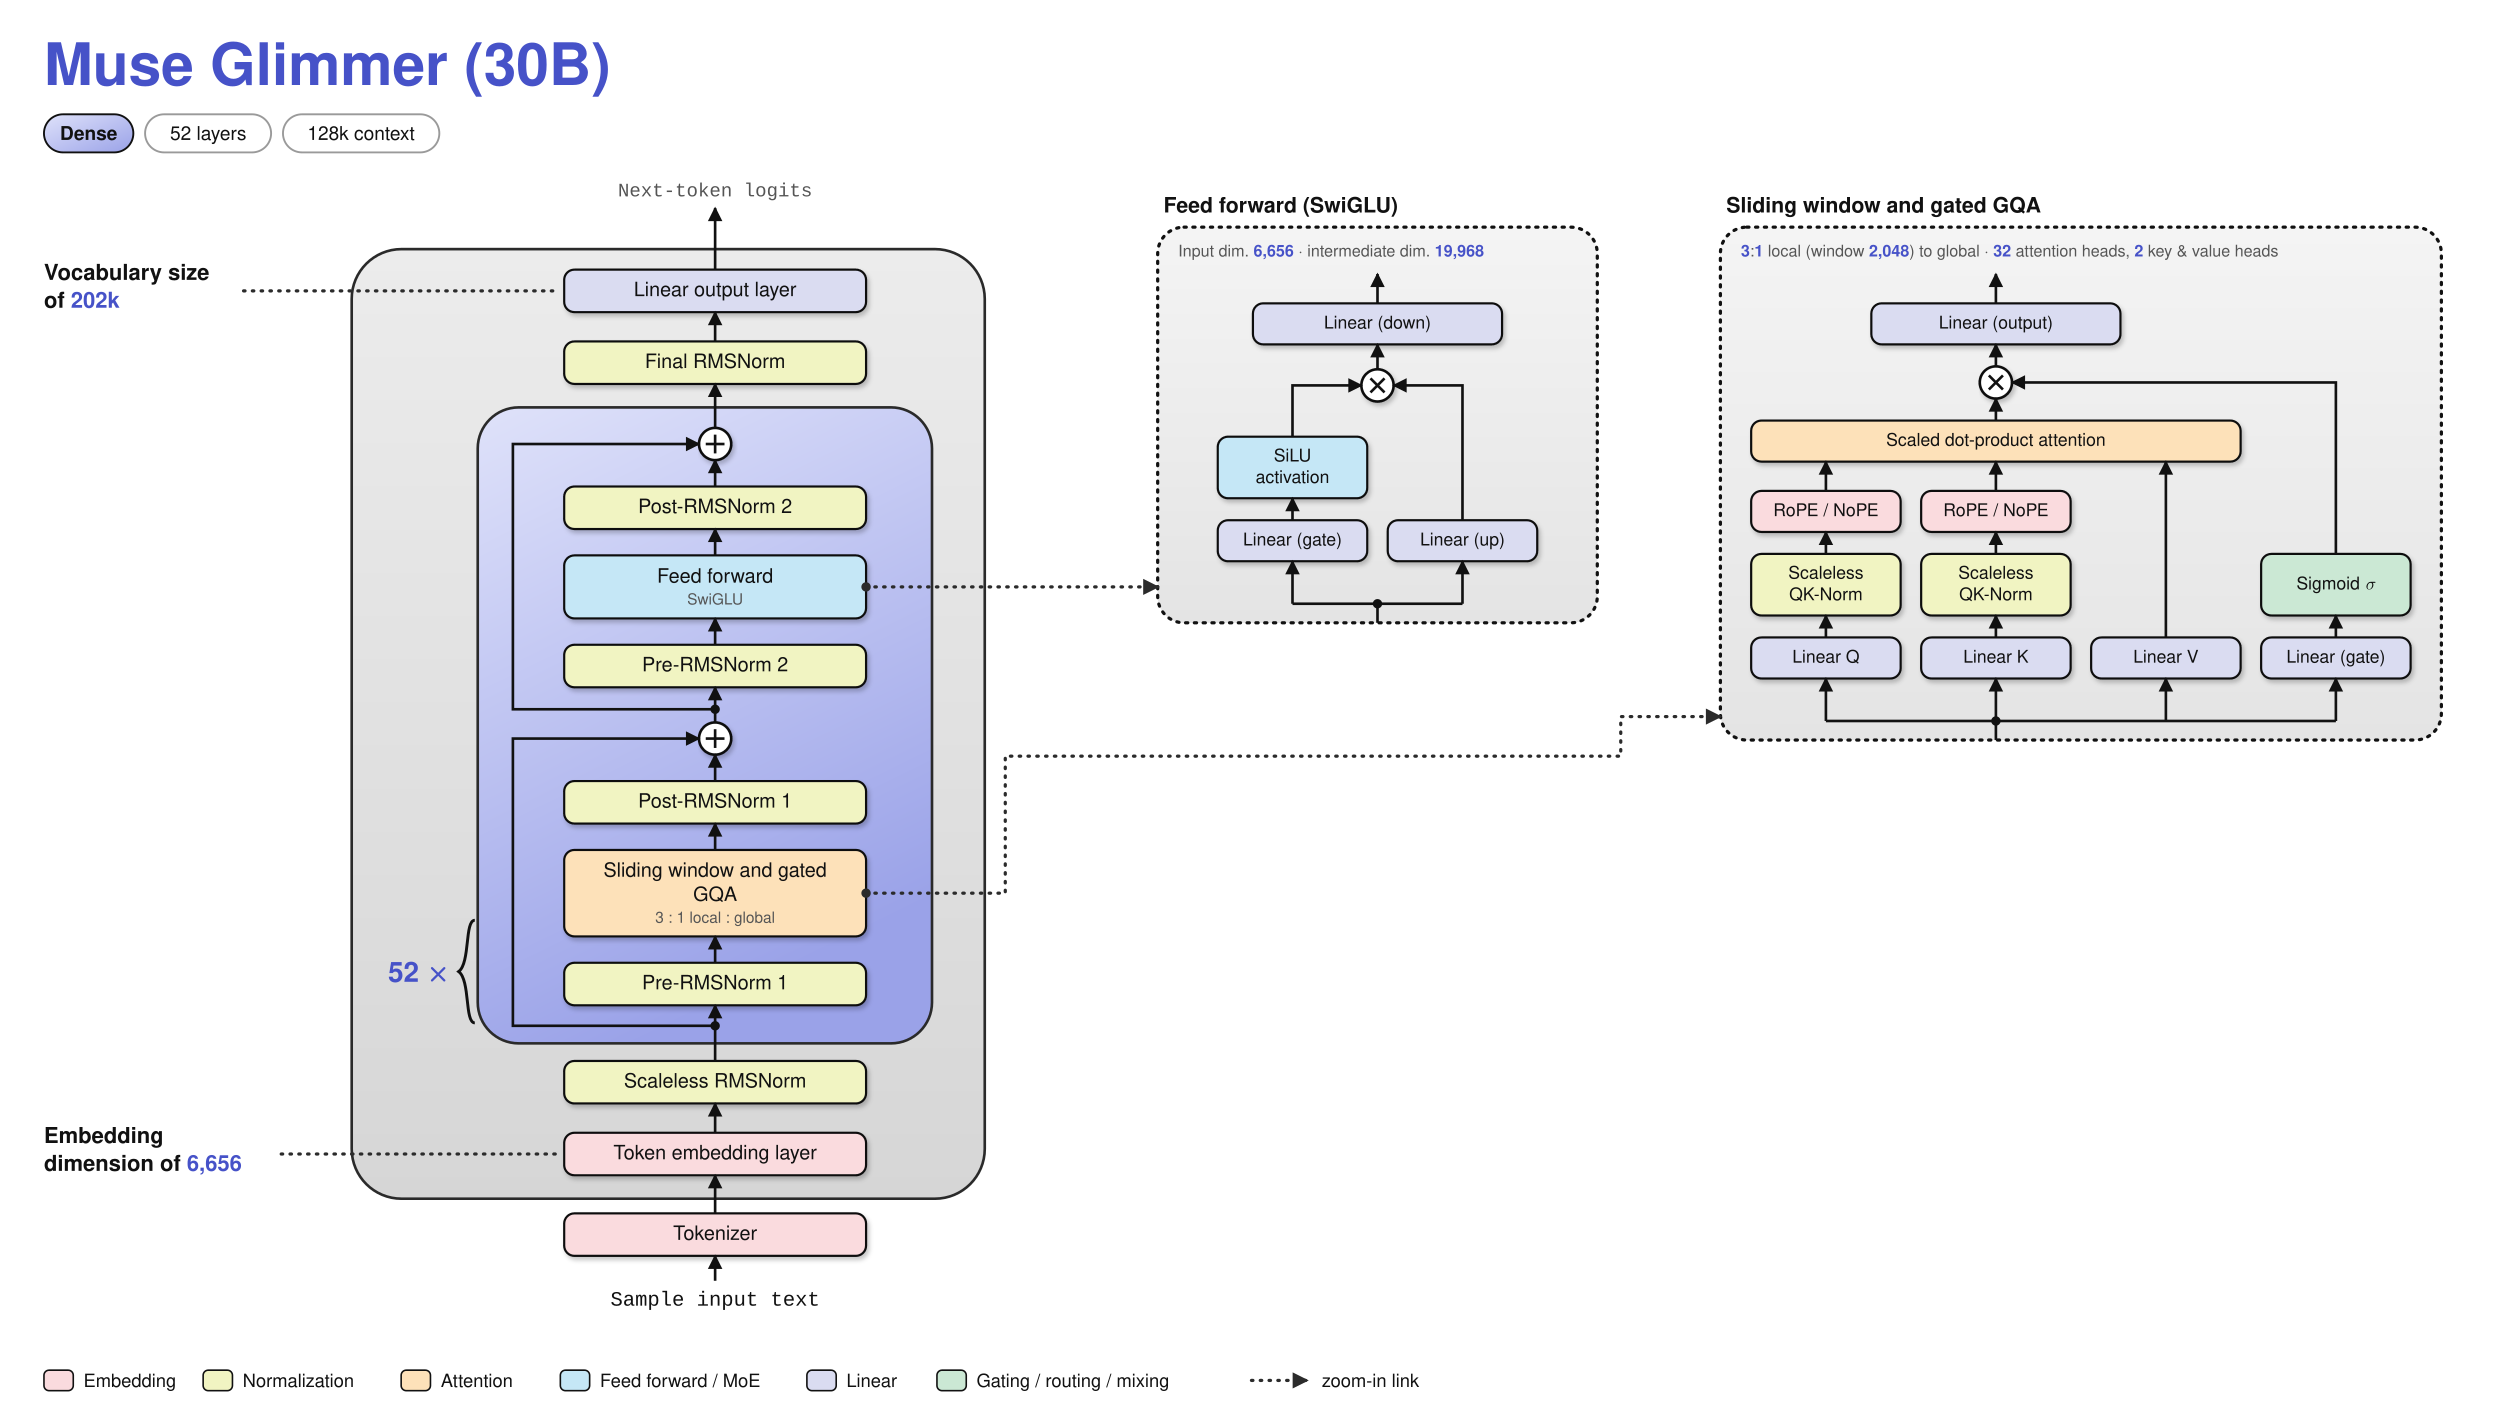
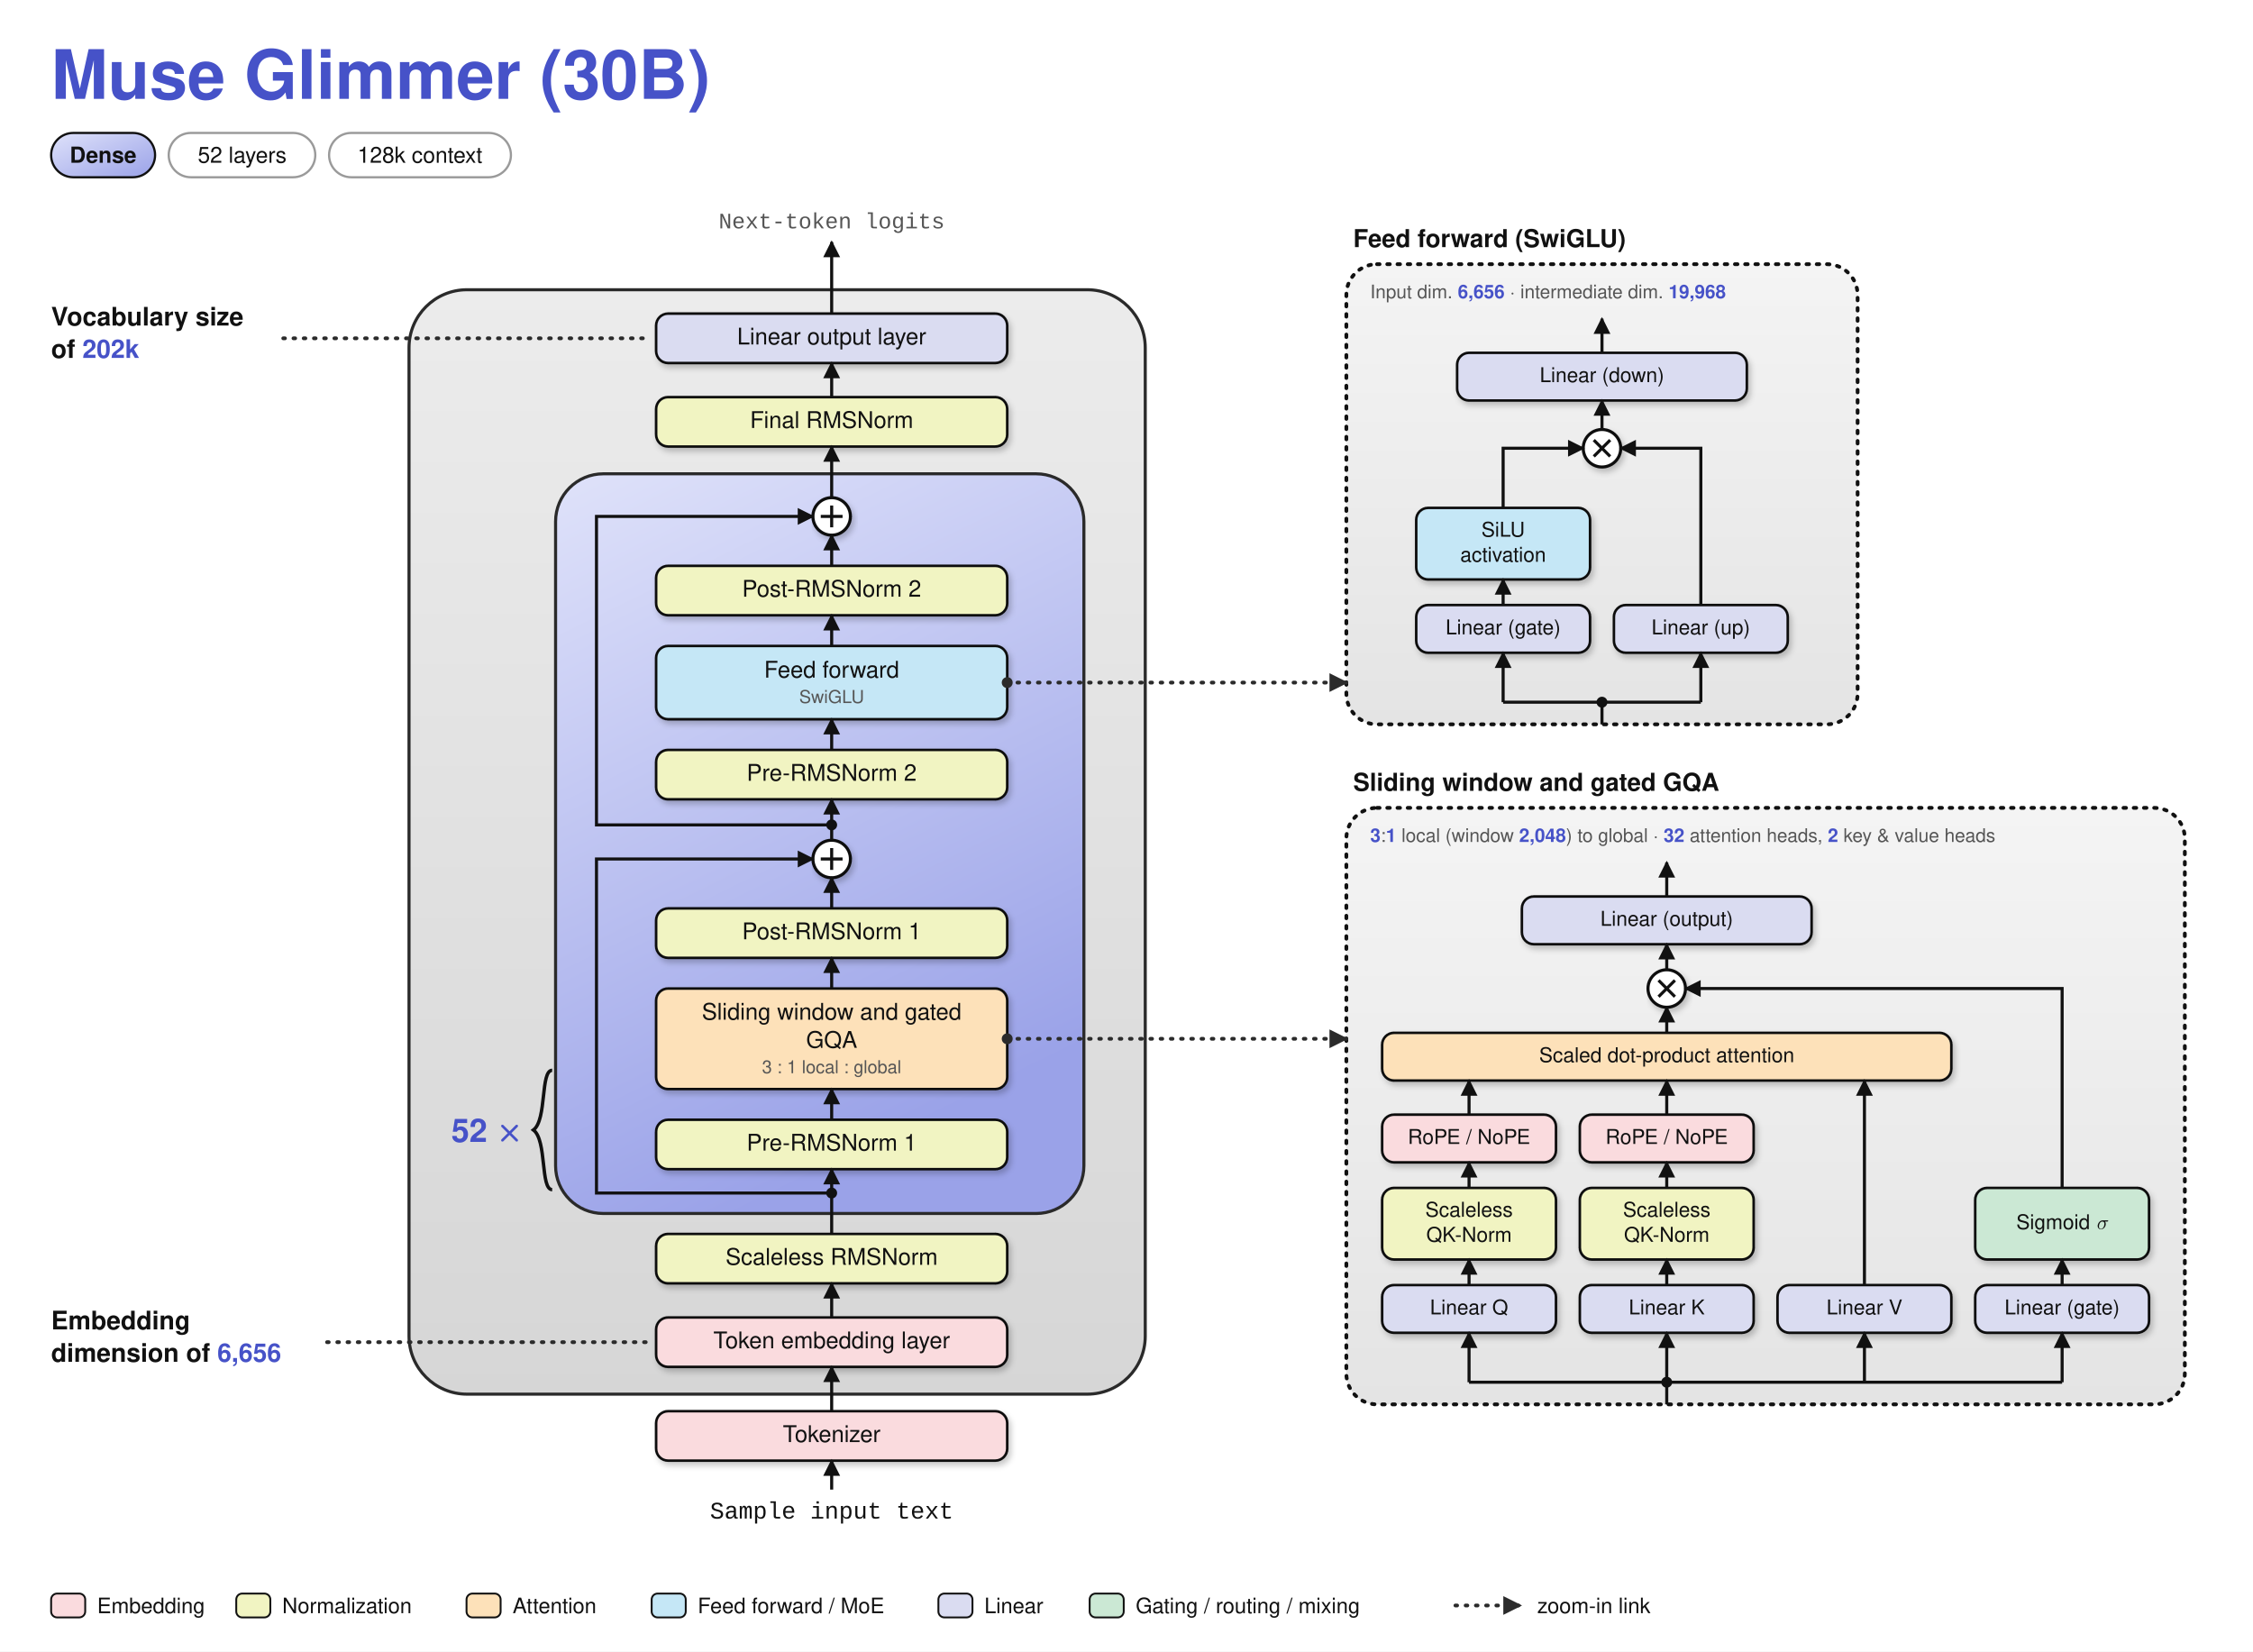
- <svg xmlns="http://www.w3.org/2000/svg" viewBox="0 0 1706 969" width="1706" height="969" font-family="'Segoe UI', 'Segoe UI Variable', Helvetica, Arial, sans-serif">
+ <svg xmlns="http://www.w3.org/2000/svg" viewBox="0 0 1322 969" width="1322" height="969" font-family="'Segoe UI', 'Segoe UI Variable', Helvetica, Arial, sans-serif">
  <defs>
    <marker id="ar" viewBox="0 0 10 10" refX="9" refY="5" markerWidth="5.5" markerHeight="5.5" orient="auto-start-reverse">
      <path d="M0,0 L10,5 L0,10 z" fill="#111" />
    </marker>
    <marker id="lk" viewBox="0 0 10 10" refX="9" refY="5" markerWidth="5" markerHeight="5" orient="auto-start-reverse">
      <path d="M0,0 L10,5 L0,10 z" fill="#2b2b2b" />
    </marker>
    <filter id="sh" x="-10%" y="-20%" width="130%" height="160%">
      <feDropShadow dx="1.5" dy="2.2" stdDeviation="1.6" flood-color="#000" flood-opacity="0.22" />
    </filter>
    <linearGradient id="bg" x1="0" y1="0" x2="0.35" y2="1">
-       <stop offset="0.00" stop-color="#dfe2fa" />
-       <stop offset="1.00" stop-color="#9aa2e8" />
+       <stop offset="0" stop-color="#dfe2fa" />
+       <stop offset="1" stop-color="#9aa2e8" />
    </linearGradient>
    <linearGradient id="fg" x1="0" y1="0" x2="0" y2="1">
      <stop offset="0" stop-color="#ececec" />
      <stop offset="1" stop-color="#d6d6d6" />
    </linearGradient>
    <linearGradient id="pg" x1="0" y1="0" x2="0" y2="1">
      <stop offset="0" stop-color="#f4f4f4" />
      <stop offset="1" stop-color="#e4e4e4" />
    </linearGradient>
    <linearGradient id="chipDense" x1="0" y1="0" x2="1" y2="1">
      <stop offset="0" stop-color="#dfe2fa" />
      <stop offset="1" stop-color="#9aa2e8" />
    </linearGradient>
    <linearGradient id="chipMoE" x1="0" y1="0" x2="1" y2="1">
      <stop offset="0" stop-color="#d4ecfa" />
      <stop offset="1" stop-color="#6db7e6" />
    </linearGradient>
    <linearGradient id="chipHybrid" x1="0" y1="0" x2="1" y2="1">
      <stop offset="0" stop-color="#ffe8cc" />
      <stop offset="1" stop-color="#f3a95e" />
    </linearGradient>
    <linearGradient id="chipRecurrent" x1="0" y1="0" x2="1" y2="1">
      <stop offset="0" stop-color="#d6f0de" />
      <stop offset="1" stop-color="#77c690" />
    </linearGradient>
  </defs>
-   <rect width="1706" height="969" fill="#fff" />
+   <rect width="1322" height="969" fill="#fff" />
  <rect x="240" y="170.0" width="432" height="648.0" rx="34" fill="url(#fg)" stroke="#2a2a2a" stroke-width="1.8" />
  <rect x="326" y="278.0" width="310" height="434.0" rx="28" fill="url(#bg)" stroke="#2a2a2a" stroke-width="1.8" />
  <path d="M324,628.0 C317,628.0 321,657.0 313,663.0 C321,669.0 317,698.0 324,698.0" fill="none" stroke="#111" stroke-width="2" />
  <rect x="790.0" y="155.0" width="300.0" height="270.0" rx="18" fill="url(#pg)" stroke="#111" stroke-width="2.2" stroke-dasharray="1.5 4.5" stroke-linecap="round" />
-   <rect x="1174.0" y="155.0" width="492.0" height="350.0" rx="18" fill="url(#pg)" stroke="#111" stroke-width="2.2" stroke-dasharray="1.5 4.5" stroke-linecap="round" />
+   <rect x="790.0" y="474.0" width="492.0" height="350.0" rx="18" fill="url(#pg)" stroke="#111" stroke-width="2.2" stroke-dasharray="1.5 4.5" stroke-linecap="round" />
  <rect x="385.0" y="828.0" width="206.0" height="29.0" rx="7" fill="#fadbde" stroke="#111" stroke-width="1.5" filter="url(#sh)" />
  <text x="488.0" y="846.1" font-family="'Segoe UI', 'Segoe UI Variable', Helvetica, Arial, sans-serif" font-size="13.5" text-anchor="middle" fill="#111">Tokenizer</text>
  <rect x="385.0" y="773.0" width="206.0" height="29.0" rx="7" fill="#fadbde" stroke="#111" stroke-width="1.5" filter="url(#sh)" />
  <text x="488.0" y="791.1" font-family="'Segoe UI', 'Segoe UI Variable', Helvetica, Arial, sans-serif" font-size="13.5" text-anchor="middle" fill="#111">Token embedding layer</text>
  <rect x="385.0" y="724.0" width="206.0" height="29.0" rx="7" fill="#f1f4c2" stroke="#111" stroke-width="1.5" filter="url(#sh)" />
  <text x="488.0" y="742.1" font-family="'Segoe UI', 'Segoe UI Variable', Helvetica, Arial, sans-serif" font-size="13.5" text-anchor="middle" fill="#111">Scaleless RMSNorm</text>
  <text x="306.0" y="670.0" font-family="'Segoe UI', 'Segoe UI Variable', Helvetica, Arial, sans-serif" font-size="19" text-anchor="end" font-weight="bold" fill="#4652c8">52 <tspan font-family="KaTeX_Main, 'Latin Modern Math', 'Cambria Math', 'Times New Roman', serif">×</tspan>
  </text>
  <rect x="385.0" y="657.0" width="206.0" height="29.0" rx="7" fill="#f1f4c2" stroke="#111" stroke-width="1.5" filter="url(#sh)" />
  <text x="488.0" y="675.1" font-family="'Segoe UI', 'Segoe UI Variable', Helvetica, Arial, sans-serif" font-size="13.5" text-anchor="middle" fill="#111">Pre-RMSNorm 1</text>
  <rect x="385.0" y="580.0" width="206.0" height="59.0" rx="7" fill="#fde1b9" stroke="#111" stroke-width="1.5" filter="url(#sh)" />
  <text x="488.0" y="598.3" font-family="'Segoe UI', 'Segoe UI Variable', Helvetica, Arial, sans-serif" font-size="13.5" text-anchor="middle" fill="#111">Sliding window and gated</text>
  <text x="488.0" y="614.8" font-family="'Segoe UI', 'Segoe UI Variable', Helvetica, Arial, sans-serif" font-size="13.5" text-anchor="middle" fill="#111">GQA</text>
  <text x="488.0" y="629.7" font-family="'Segoe UI', 'Segoe UI Variable', Helvetica, Arial, sans-serif" font-size="10.5" text-anchor="middle" fill="#555">3 : 1 local : global</text>
  <rect x="385.0" y="533.0" width="206.0" height="29.0" rx="7" fill="#f1f4c2" stroke="#111" stroke-width="1.5" filter="url(#sh)" />
  <text x="488.0" y="551.1" font-family="'Segoe UI', 'Segoe UI Variable', Helvetica, Arial, sans-serif" font-size="13.5" text-anchor="middle" fill="#111">Post-RMSNorm 1</text>
  <circle cx="488.0" cy="504.0" r="11" fill="#fff" stroke="#111" stroke-width="1.8" filter="url(#sh)" />
  <path d="M481.6,504.0 H494.4 M488.0,497.6 V510.4" stroke="#111" stroke-width="1.8" />
  <rect x="385.0" y="440.0" width="206.0" height="29.0" rx="7" fill="#f1f4c2" stroke="#111" stroke-width="1.5" filter="url(#sh)" />
  <text x="488.0" y="458.1" font-family="'Segoe UI', 'Segoe UI Variable', Helvetica, Arial, sans-serif" font-size="13.5" text-anchor="middle" fill="#111">Pre-RMSNorm 2</text>
  <rect x="385.0" y="379.0" width="206.0" height="43.0" rx="7" fill="#c5e7f6" stroke="#111" stroke-width="1.5" filter="url(#sh)" />
  <text x="488.0" y="397.6" font-family="'Segoe UI', 'Segoe UI Variable', Helvetica, Arial, sans-serif" font-size="13.5" text-anchor="middle" fill="#111">Feed forward</text>
  <text x="488.0" y="412.5" font-family="'Segoe UI', 'Segoe UI Variable', Helvetica, Arial, sans-serif" font-size="10.5" text-anchor="middle" fill="#555">SwiGLU</text>
  <rect x="385.0" y="332.0" width="206.0" height="29.0" rx="7" fill="#f1f4c2" stroke="#111" stroke-width="1.5" filter="url(#sh)" />
  <text x="488.0" y="350.1" font-family="'Segoe UI', 'Segoe UI Variable', Helvetica, Arial, sans-serif" font-size="13.5" text-anchor="middle" fill="#111">Post-RMSNorm 2</text>
  <circle cx="488.0" cy="303.0" r="11" fill="#fff" stroke="#111" stroke-width="1.8" filter="url(#sh)" />
  <path d="M481.6,303.0 H494.4 M488.0,296.6 V309.4" stroke="#111" stroke-width="1.8" />
  <rect x="385.0" y="233.0" width="206.0" height="29.0" rx="7" fill="#f1f4c2" stroke="#111" stroke-width="1.5" filter="url(#sh)" />
  <text x="488.0" y="251.1" font-family="'Segoe UI', 'Segoe UI Variable', Helvetica, Arial, sans-serif" font-size="13.5" text-anchor="middle" fill="#111">Final RMSNorm</text>
  <rect x="385.0" y="184.0" width="206.0" height="29.0" rx="7" fill="#dadcf1" stroke="#111" stroke-width="1.5" filter="url(#sh)" />
  <text x="488.0" y="202.1" font-family="'Segoe UI', 'Segoe UI Variable', Helvetica, Arial, sans-serif" font-size="13.5" text-anchor="middle" fill="#111">Linear output layer</text>
  <text x="488.0" y="891.0" font-family="Consolas, Menlo, 'Courier New', monospace" font-size="14" text-anchor="middle" fill="#111">Sample input text</text>
  <polyline points="488.0,874.0 488.0,857.0" fill="none" stroke="#111" stroke-width="1.8" marker-end="url(#ar)" />
  <polyline points="488.0,828.0 488.0,802.0" fill="none" stroke="#111" stroke-width="1.8" marker-end="url(#ar)" />
  <polyline points="488.0,773.0 488.0,753.0" fill="none" stroke="#111" stroke-width="1.8" marker-end="url(#ar)" />
  <polyline points="488.0,724.0 488.0,686.0" fill="none" stroke="#111" stroke-width="1.8" marker-end="url(#ar)" />
  <circle cx="488.0" cy="700.0" r="3.2" fill="#111" />
  <polyline points="488.0,700.0 350.0,700.0 350.0,504.0 477.0,504.0" fill="none" stroke="#111" stroke-width="1.8" marker-end="url(#ar)" />
  <polyline points="488.0,657.0 488.0,639.0" fill="none" stroke="#111" stroke-width="1.8" marker-end="url(#ar)" />
  <polyline points="488.0,580.0 488.0,562.0" fill="none" stroke="#111" stroke-width="1.8" marker-end="url(#ar)" />
  <polyline points="488.0,533.0 488.0,515.0" fill="none" stroke="#111" stroke-width="1.8" marker-end="url(#ar)" />
  <polyline points="488.0,493.0 488.0,469.0" fill="none" stroke="#111" stroke-width="1.8" marker-end="url(#ar)" />
  <circle cx="488.0" cy="484.0" r="3.2" fill="#111" />
  <polyline points="488.0,484.0 350.0,484.0 350.0,303.0 477.0,303.0" fill="none" stroke="#111" stroke-width="1.8" marker-end="url(#ar)" />
  <polyline points="488.0,440.0 488.0,422.0" fill="none" stroke="#111" stroke-width="1.8" marker-end="url(#ar)" />
  <polyline points="488.0,379.0 488.0,361.0" fill="none" stroke="#111" stroke-width="1.8" marker-end="url(#ar)" />
  <polyline points="488.0,332.0 488.0,314.0" fill="none" stroke="#111" stroke-width="1.8" marker-end="url(#ar)" />
  <polyline points="488.0,292.0 488.0,262.0" fill="none" stroke="#111" stroke-width="1.8" marker-end="url(#ar)" />
  <polyline points="488.0,233.0 488.0,213.0" fill="none" stroke="#111" stroke-width="1.8" marker-end="url(#ar)" />
  <polyline points="488.0,184.0 488.0,142.0" fill="none" stroke="#111" stroke-width="1.8" marker-end="url(#ar)" />
  <text x="488.0" y="134.0" font-family="Consolas, Menlo, 'Courier New', monospace" font-size="13" text-anchor="middle" fill="#555">Next-token logits</text>
  <text x="30.0" y="780.0" font-family="'Segoe UI', 'Segoe UI Variable', Helvetica, Arial, sans-serif" font-size="15" text-anchor="start" font-weight="bold" fill="#111">Embedding</text>
  <text x="30.0" y="799.0" font-family="'Segoe UI', 'Segoe UI Variable', Helvetica, Arial, sans-serif" font-size="15" text-anchor="start" font-weight="bold" fill="#111">dimension of <tspan fill="#4652c8" font-weight="bold">6,656</tspan>
  </text>
  <polyline points="191.9,787.5 381.0,787.5" fill="none" stroke="#2b2b2b" stroke-width="2.2" stroke-dasharray="1 5" stroke-linecap="round" />
  <text x="30.0" y="191.0" font-family="'Segoe UI', 'Segoe UI Variable', Helvetica, Arial, sans-serif" font-size="15" text-anchor="start" font-weight="bold" fill="#111">Vocabulary size</text>
  <text x="30.0" y="210.0" font-family="'Segoe UI', 'Segoe UI Variable', Helvetica, Arial, sans-serif" font-size="15" text-anchor="start" font-weight="bold" fill="#111">of <tspan fill="#4652c8" font-weight="bold">202k</tspan>
  </text>
  <polyline points="166.2,198.5 381.0,198.5" fill="none" stroke="#2b2b2b" stroke-width="2.2" stroke-dasharray="1 5" stroke-linecap="round" />
  <text x="794.0" y="145.0" font-family="'Segoe UI', 'Segoe UI Variable', Helvetica, Arial, sans-serif" font-size="14.5" text-anchor="start" font-weight="bold" fill="#111">Feed forward (SwiGLU)</text>
  <text x="804.0" y="175.0" font-family="'Segoe UI', 'Segoe UI Variable', Helvetica, Arial, sans-serif" font-size="11" text-anchor="start" fill="#555">Input dim. <tspan fill="#4652c8" font-weight="bold">6,656</tspan>
    <tspan font-family="KaTeX_Main, 'Latin Modern Math', 'Cambria Math', 'Times New Roman', serif">·</tspan> intermediate dim. <tspan fill="#4652c8" font-weight="bold">19,968</tspan>
  </text>
  <rect x="855.0" y="207.0" width="170.0" height="28.0" rx="7" fill="#dadcf1" stroke="#111" stroke-width="1.5" filter="url(#sh)" />
  <text x="940.0" y="224.2" font-family="'Segoe UI', 'Segoe UI Variable', Helvetica, Arial, sans-serif" font-size="12" text-anchor="middle" fill="#111">Linear (down)</text>
  <circle cx="940.0" cy="263.0" r="11" fill="#fff" stroke="#111" stroke-width="1.8" filter="url(#sh)" />
  <path d="M935.2,258.2 L944.8,267.8 M944.8,258.2 L935.2,267.8" stroke="#111" stroke-width="1.8" />
  <polyline points="940.0,252.0 940.0,235.0" fill="none" stroke="#111" stroke-width="1.8" marker-end="url(#ar)" />
  <rect x="831.0" y="355.0" width="102.0" height="28.0" rx="7" fill="#dadcf1" stroke="#111" stroke-width="1.5" filter="url(#sh)" />
  <text x="882.0" y="372.2" font-family="'Segoe UI', 'Segoe UI Variable', Helvetica, Arial, sans-serif" font-size="12" text-anchor="middle" fill="#111">Linear (gate)</text>
  <rect x="831.0" y="298.0" width="102.0" height="42.0" rx="7" fill="#c5e7f6" stroke="#111" stroke-width="1.5" filter="url(#sh)" />
  <text x="882.0" y="314.9" font-family="'Segoe UI', 'Segoe UI Variable', Helvetica, Arial, sans-serif" font-size="12" text-anchor="middle" fill="#111">SiLU</text>
  <text x="882.0" y="329.6" font-family="'Segoe UI', 'Segoe UI Variable', Helvetica, Arial, sans-serif" font-size="12" text-anchor="middle" fill="#111">activation</text>
  <polyline points="882.0,355.0 882.0,340.0" fill="none" stroke="#111" stroke-width="1.8" marker-end="url(#ar)" />
  <rect x="947.0" y="355.0" width="102.0" height="28.0" rx="7" fill="#dadcf1" stroke="#111" stroke-width="1.5" filter="url(#sh)" />
  <text x="998.0" y="372.2" font-family="'Segoe UI', 'Segoe UI Variable', Helvetica, Arial, sans-serif" font-size="12" text-anchor="middle" fill="#111">Linear (up)</text>
  <polyline points="882.0,298.0 882.0,263.0 929.0,263.0" fill="none" stroke="#111" stroke-width="1.8" marker-end="url(#ar)" />
  <polyline points="998.0,355.0 998.0,263.0 951.0,263.0" fill="none" stroke="#111" stroke-width="1.8" marker-end="url(#ar)" />
  <polyline points="940.0,425.0 940.0,412.0" fill="none" stroke="#111" stroke-width="1.8" />
  <polyline points="882.0,412.0 998.0,412.0" fill="none" stroke="#111" stroke-width="1.8" />
  <circle cx="940.0" cy="412.0" r="3.2" fill="#111" />
  <polyline points="882.0,412.0 882.0,383.0" fill="none" stroke="#111" stroke-width="1.8" marker-end="url(#ar)" />
  <polyline points="998.0,412.0 998.0,383.0" fill="none" stroke="#111" stroke-width="1.8" marker-end="url(#ar)" />
  <polyline points="940.0,207.0 940.0,187.0" fill="none" stroke="#111" stroke-width="1.8" marker-end="url(#ar)" />
-   <text x="1178.0" y="145.0" font-family="'Segoe UI', 'Segoe UI Variable', Helvetica, Arial, sans-serif" font-size="14.5" text-anchor="start" font-weight="bold" fill="#111">Sliding window and gated GQA</text>
-   <text x="1188.0" y="175.0" font-family="'Segoe UI', 'Segoe UI Variable', Helvetica, Arial, sans-serif" font-size="11" text-anchor="start" fill="#555">
+   <text x="794.0" y="464.0" font-family="'Segoe UI', 'Segoe UI Variable', Helvetica, Arial, sans-serif" font-size="14.5" text-anchor="start" font-weight="bold" fill="#111">Sliding window and gated GQA</text>
+   <text x="804.0" y="494.0" font-family="'Segoe UI', 'Segoe UI Variable', Helvetica, Arial, sans-serif" font-size="11" text-anchor="start" fill="#555">
    <tspan fill="#4652c8" font-weight="bold">3</tspan>:<tspan fill="#4652c8" font-weight="bold">1</tspan> local (window <tspan fill="#4652c8" font-weight="bold">2,048</tspan>) to global <tspan font-family="KaTeX_Main, 'Latin Modern Math', 'Cambria Math', 'Times New Roman', serif">·</tspan>
    <tspan fill="#4652c8" font-weight="bold">32</tspan> attention heads, <tspan fill="#4652c8" font-weight="bold">2</tspan> key &amp; value heads</text>
-   <rect x="1277.0" y="207.0" width="170.0" height="28.0" rx="7" fill="#dadcf1" stroke="#111" stroke-width="1.5" filter="url(#sh)" />
-   <text x="1362.0" y="224.2" font-family="'Segoe UI', 'Segoe UI Variable', Helvetica, Arial, sans-serif" font-size="12" text-anchor="middle" fill="#111">Linear (output)</text>
-   <circle cx="1362.0" cy="261.0" r="11" fill="#fff" stroke="#111" stroke-width="1.8" filter="url(#sh)" />
-   <path d="M1357.2,256.2 L1366.8,265.8 M1366.8,256.2 L1357.2,265.8" stroke="#111" stroke-width="1.8" />
-   <polyline points="1362.0,250.0 1362.0,235.0" fill="none" stroke="#111" stroke-width="1.8" marker-end="url(#ar)" />
-   <rect x="1195.0" y="287.0" width="334.0" height="28.0" rx="7" fill="#fde1b9" stroke="#111" stroke-width="1.5" filter="url(#sh)" />
-   <text x="1362.0" y="304.2" font-family="'Segoe UI', 'Segoe UI Variable', Helvetica, Arial, sans-serif" font-size="12" text-anchor="middle" fill="#111">Scaled dot-product attention</text>
-   <polyline points="1362.0,287.0 1362.0,272.0" fill="none" stroke="#111" stroke-width="1.8" marker-end="url(#ar)" />
-   <rect x="1195.0" y="435.0" width="102.0" height="28.0" rx="7" fill="#dadcf1" stroke="#111" stroke-width="1.5" filter="url(#sh)" />
-   <text x="1246.0" y="452.2" font-family="'Segoe UI', 'Segoe UI Variable', Helvetica, Arial, sans-serif" font-size="12" text-anchor="middle" fill="#111">Linear Q</text>
-   <rect x="1195.0" y="378.0" width="102.0" height="42.0" rx="7" fill="#f1f4c2" stroke="#111" stroke-width="1.5" filter="url(#sh)" />
-   <text x="1246.0" y="394.9" font-family="'Segoe UI', 'Segoe UI Variable', Helvetica, Arial, sans-serif" font-size="12" text-anchor="middle" fill="#111">Scaleless</text>
-   <text x="1246.0" y="409.6" font-family="'Segoe UI', 'Segoe UI Variable', Helvetica, Arial, sans-serif" font-size="12" text-anchor="middle" fill="#111">QK-Norm</text>
-   <polyline points="1246.0,435.0 1246.0,420.0" fill="none" stroke="#111" stroke-width="1.8" marker-end="url(#ar)" />
-   <rect x="1195.0" y="335.0" width="102.0" height="28.0" rx="7" fill="#fadbde" stroke="#111" stroke-width="1.5" filter="url(#sh)" />
-   <text x="1246.0" y="352.2" font-family="'Segoe UI', 'Segoe UI Variable', Helvetica, Arial, sans-serif" font-size="12" text-anchor="middle" fill="#111">RoPE / NoPE</text>
-   <polyline points="1246.0,378.0 1246.0,363.0" fill="none" stroke="#111" stroke-width="1.8" marker-end="url(#ar)" />
-   <rect x="1311.0" y="435.0" width="102.0" height="28.0" rx="7" fill="#dadcf1" stroke="#111" stroke-width="1.5" filter="url(#sh)" />
-   <text x="1362.0" y="452.2" font-family="'Segoe UI', 'Segoe UI Variable', Helvetica, Arial, sans-serif" font-size="12" text-anchor="middle" fill="#111">Linear K</text>
-   <rect x="1311.0" y="378.0" width="102.0" height="42.0" rx="7" fill="#f1f4c2" stroke="#111" stroke-width="1.5" filter="url(#sh)" />
-   <text x="1362.0" y="394.9" font-family="'Segoe UI', 'Segoe UI Variable', Helvetica, Arial, sans-serif" font-size="12" text-anchor="middle" fill="#111">Scaleless</text>
-   <text x="1362.0" y="409.6" font-family="'Segoe UI', 'Segoe UI Variable', Helvetica, Arial, sans-serif" font-size="12" text-anchor="middle" fill="#111">QK-Norm</text>
-   <polyline points="1362.0,435.0 1362.0,420.0" fill="none" stroke="#111" stroke-width="1.8" marker-end="url(#ar)" />
-   <rect x="1311.0" y="335.0" width="102.0" height="28.0" rx="7" fill="#fadbde" stroke="#111" stroke-width="1.5" filter="url(#sh)" />
-   <text x="1362.0" y="352.2" font-family="'Segoe UI', 'Segoe UI Variable', Helvetica, Arial, sans-serif" font-size="12" text-anchor="middle" fill="#111">RoPE / NoPE</text>
-   <polyline points="1362.0,378.0 1362.0,363.0" fill="none" stroke="#111" stroke-width="1.8" marker-end="url(#ar)" />
-   <rect x="1427.0" y="435.0" width="102.0" height="28.0" rx="7" fill="#dadcf1" stroke="#111" stroke-width="1.5" filter="url(#sh)" />
-   <text x="1478.0" y="452.2" font-family="'Segoe UI', 'Segoe UI Variable', Helvetica, Arial, sans-serif" font-size="12" text-anchor="middle" fill="#111">Linear V</text>
-   <rect x="1543.0" y="435.0" width="102.0" height="28.0" rx="7" fill="#dadcf1" stroke="#111" stroke-width="1.5" filter="url(#sh)" />
-   <text x="1594.0" y="452.2" font-family="'Segoe UI', 'Segoe UI Variable', Helvetica, Arial, sans-serif" font-size="12" text-anchor="middle" fill="#111">Linear (gate)</text>
-   <rect x="1543.0" y="378.0" width="102.0" height="42.0" rx="7" fill="#cbe8d4" stroke="#111" stroke-width="1.5" filter="url(#sh)" />
-   <text x="1594.0" y="402.2" font-family="'Segoe UI', 'Segoe UI Variable', Helvetica, Arial, sans-serif" font-size="12" text-anchor="middle" fill="#111">Sigmoid <tspan font-family="KaTeX_Math, KaTeX_Main, 'Latin Modern Math', 'Cambria Math', serif" font-style="italic">σ</tspan>
-   </text>
-   <polyline points="1594.0,435.0 1594.0,420.0" fill="none" stroke="#111" stroke-width="1.8" marker-end="url(#ar)" />
-   <polyline points="1246.0,335.0 1246.0,315.0" fill="none" stroke="#111" stroke-width="1.8" marker-end="url(#ar)" />
-   <polyline points="1362.0,335.0 1362.0,315.0" fill="none" stroke="#111" stroke-width="1.8" marker-end="url(#ar)" />
-   <polyline points="1478.0,435.0 1478.0,315.0" fill="none" stroke="#111" stroke-width="1.8" marker-end="url(#ar)" />
-   <polyline points="1594.0,378.0 1594.0,261.0 1373.0,261.0" fill="none" stroke="#111" stroke-width="1.8" marker-end="url(#ar)" />
-   <polyline points="1362.0,505.0 1362.0,492.0" fill="none" stroke="#111" stroke-width="1.8" />
-   <polyline points="1246.0,492.0 1594.0,492.0" fill="none" stroke="#111" stroke-width="1.8" />
-   <circle cx="1362.0" cy="492.0" r="3.2" fill="#111" />
-   <polyline points="1246.0,492.0 1246.0,463.0" fill="none" stroke="#111" stroke-width="1.8" marker-end="url(#ar)" />
-   <polyline points="1362.0,492.0 1362.0,463.0" fill="none" stroke="#111" stroke-width="1.8" marker-end="url(#ar)" />
-   <polyline points="1478.0,492.0 1478.0,463.0" fill="none" stroke="#111" stroke-width="1.8" marker-end="url(#ar)" />
-   <polyline points="1594.0,492.0 1594.0,463.0" fill="none" stroke="#111" stroke-width="1.8" marker-end="url(#ar)" />
-   <polyline points="1362.0,207.0 1362.0,187.0" fill="none" stroke="#111" stroke-width="1.8" marker-end="url(#ar)" />
+   <rect x="893.0" y="526.0" width="170.0" height="28.0" rx="7" fill="#dadcf1" stroke="#111" stroke-width="1.5" filter="url(#sh)" />
+   <text x="978.0" y="543.2" font-family="'Segoe UI', 'Segoe UI Variable', Helvetica, Arial, sans-serif" font-size="12" text-anchor="middle" fill="#111">Linear (output)</text>
+   <circle cx="978.0" cy="580.0" r="11" fill="#fff" stroke="#111" stroke-width="1.8" filter="url(#sh)" />
+   <path d="M973.2,575.2 L982.8,584.8 M982.8,575.2 L973.2,584.8" stroke="#111" stroke-width="1.8" />
+   <polyline points="978.0,569.0 978.0,554.0" fill="none" stroke="#111" stroke-width="1.8" marker-end="url(#ar)" />
+   <rect x="811.0" y="606.0" width="334.0" height="28.0" rx="7" fill="#fde1b9" stroke="#111" stroke-width="1.5" filter="url(#sh)" />
+   <text x="978.0" y="623.2" font-family="'Segoe UI', 'Segoe UI Variable', Helvetica, Arial, sans-serif" font-size="12" text-anchor="middle" fill="#111">Scaled dot-product attention</text>
+   <polyline points="978.0,606.0 978.0,591.0" fill="none" stroke="#111" stroke-width="1.8" marker-end="url(#ar)" />
+   <rect x="811.0" y="754.0" width="102.0" height="28.0" rx="7" fill="#dadcf1" stroke="#111" stroke-width="1.5" filter="url(#sh)" />
+   <text x="862.0" y="771.2" font-family="'Segoe UI', 'Segoe UI Variable', Helvetica, Arial, sans-serif" font-size="12" text-anchor="middle" fill="#111">Linear Q</text>
+   <rect x="811.0" y="697.0" width="102.0" height="42.0" rx="7" fill="#f1f4c2" stroke="#111" stroke-width="1.5" filter="url(#sh)" />
+   <text x="862.0" y="713.9" font-family="'Segoe UI', 'Segoe UI Variable', Helvetica, Arial, sans-serif" font-size="12" text-anchor="middle" fill="#111">Scaleless</text>
+   <text x="862.0" y="728.6" font-family="'Segoe UI', 'Segoe UI Variable', Helvetica, Arial, sans-serif" font-size="12" text-anchor="middle" fill="#111">QK-Norm</text>
+   <polyline points="862.0,754.0 862.0,739.0" fill="none" stroke="#111" stroke-width="1.8" marker-end="url(#ar)" />
+   <rect x="811.0" y="654.0" width="102.0" height="28.0" rx="7" fill="#fadbde" stroke="#111" stroke-width="1.5" filter="url(#sh)" />
+   <text x="862.0" y="671.2" font-family="'Segoe UI', 'Segoe UI Variable', Helvetica, Arial, sans-serif" font-size="12" text-anchor="middle" fill="#111">RoPE / NoPE</text>
+   <polyline points="862.0,697.0 862.0,682.0" fill="none" stroke="#111" stroke-width="1.8" marker-end="url(#ar)" />
+   <rect x="927.0" y="754.0" width="102.0" height="28.0" rx="7" fill="#dadcf1" stroke="#111" stroke-width="1.5" filter="url(#sh)" />
+   <text x="978.0" y="771.2" font-family="'Segoe UI', 'Segoe UI Variable', Helvetica, Arial, sans-serif" font-size="12" text-anchor="middle" fill="#111">Linear K</text>
+   <rect x="927.0" y="697.0" width="102.0" height="42.0" rx="7" fill="#f1f4c2" stroke="#111" stroke-width="1.5" filter="url(#sh)" />
+   <text x="978.0" y="713.9" font-family="'Segoe UI', 'Segoe UI Variable', Helvetica, Arial, sans-serif" font-size="12" text-anchor="middle" fill="#111">Scaleless</text>
+   <text x="978.0" y="728.6" font-family="'Segoe UI', 'Segoe UI Variable', Helvetica, Arial, sans-serif" font-size="12" text-anchor="middle" fill="#111">QK-Norm</text>
+   <polyline points="978.0,754.0 978.0,739.0" fill="none" stroke="#111" stroke-width="1.8" marker-end="url(#ar)" />
+   <rect x="927.0" y="654.0" width="102.0" height="28.0" rx="7" fill="#fadbde" stroke="#111" stroke-width="1.5" filter="url(#sh)" />
+   <text x="978.0" y="671.2" font-family="'Segoe UI', 'Segoe UI Variable', Helvetica, Arial, sans-serif" font-size="12" text-anchor="middle" fill="#111">RoPE / NoPE</text>
+   <polyline points="978.0,697.0 978.0,682.0" fill="none" stroke="#111" stroke-width="1.8" marker-end="url(#ar)" />
+   <rect x="1043.0" y="754.0" width="102.0" height="28.0" rx="7" fill="#dadcf1" stroke="#111" stroke-width="1.5" filter="url(#sh)" />
+   <text x="1094.0" y="771.2" font-family="'Segoe UI', 'Segoe UI Variable', Helvetica, Arial, sans-serif" font-size="12" text-anchor="middle" fill="#111">Linear V</text>
+   <rect x="1159.0" y="754.0" width="102.0" height="28.0" rx="7" fill="#dadcf1" stroke="#111" stroke-width="1.5" filter="url(#sh)" />
+   <text x="1210.0" y="771.2" font-family="'Segoe UI', 'Segoe UI Variable', Helvetica, Arial, sans-serif" font-size="12" text-anchor="middle" fill="#111">Linear (gate)</text>
+   <rect x="1159.0" y="697.0" width="102.0" height="42.0" rx="7" fill="#cbe8d4" stroke="#111" stroke-width="1.5" filter="url(#sh)" />
+   <text x="1210.0" y="721.2" font-family="'Segoe UI', 'Segoe UI Variable', Helvetica, Arial, sans-serif" font-size="12" text-anchor="middle" fill="#111">Sigmoid <tspan font-family="KaTeX_Math, KaTeX_Main, 'Latin Modern Math', 'Cambria Math', serif" font-style="italic">σ</tspan>
+   </text>
+   <polyline points="1210.0,754.0 1210.0,739.0" fill="none" stroke="#111" stroke-width="1.8" marker-end="url(#ar)" />
+   <polyline points="862.0,654.0 862.0,634.0" fill="none" stroke="#111" stroke-width="1.8" marker-end="url(#ar)" />
+   <polyline points="978.0,654.0 978.0,634.0" fill="none" stroke="#111" stroke-width="1.8" marker-end="url(#ar)" />
+   <polyline points="1094.0,754.0 1094.0,634.0" fill="none" stroke="#111" stroke-width="1.8" marker-end="url(#ar)" />
+   <polyline points="1210.0,697.0 1210.0,580.0 989.0,580.0" fill="none" stroke="#111" stroke-width="1.8" marker-end="url(#ar)" />
+   <polyline points="978.0,824.0 978.0,811.0" fill="none" stroke="#111" stroke-width="1.8" />
+   <polyline points="862.0,811.0 1210.0,811.0" fill="none" stroke="#111" stroke-width="1.8" />
+   <circle cx="978.0" cy="811.0" r="3.2" fill="#111" />
+   <polyline points="862.0,811.0 862.0,782.0" fill="none" stroke="#111" stroke-width="1.8" marker-end="url(#ar)" />
+   <polyline points="978.0,811.0 978.0,782.0" fill="none" stroke="#111" stroke-width="1.8" marker-end="url(#ar)" />
+   <polyline points="1094.0,811.0 1094.0,782.0" fill="none" stroke="#111" stroke-width="1.8" marker-end="url(#ar)" />
+   <polyline points="1210.0,811.0 1210.0,782.0" fill="none" stroke="#111" stroke-width="1.8" marker-end="url(#ar)" />
+   <polyline points="978.0,526.0 978.0,506.0" fill="none" stroke="#111" stroke-width="1.8" marker-end="url(#ar)" />
  <text x="30.0" y="58.0" font-family="'Segoe UI', 'Segoe UI Variable', Helvetica, Arial, sans-serif" font-size="40" text-anchor="start" font-weight="bold" fill="#4652c8">Muse Glimmer (30B)</text>
  <rect x="30.0" y="78" width="61.0" height="26" rx="13" fill="url(#chipDense)" stroke="#111" stroke-width="1.3" />
  <text x="60.5" y="95.5" font-family="'Segoe UI', 'Segoe UI Variable', Helvetica, Arial, sans-serif" font-size="13" text-anchor="middle" font-weight="bold" fill="#111">Dense</text>
  <rect x="99.0" y="78" width="86.0" height="26" rx="13" fill="#fff" stroke="#9a9a9a" stroke-width="1.3" />
  <text x="142.1" y="95.5" font-family="'Segoe UI', 'Segoe UI Variable', Helvetica, Arial, sans-serif" font-size="13" text-anchor="middle" fill="#111">52 layers</text>
  <rect x="193.1" y="78" width="106.7" height="26" rx="13" fill="#fff" stroke="#9a9a9a" stroke-width="1.3" />
  <text x="246.4" y="95.5" font-family="'Segoe UI', 'Segoe UI Variable', Helvetica, Arial, sans-serif" font-size="13" text-anchor="middle" fill="#111">128k context</text>
  <rect x="30" y="935" width="20" height="14" rx="3.5" fill="#fadbde" stroke="#111" stroke-width="1.1" />
  <text x="57.0" y="946.5" font-family="'Segoe UI', 'Segoe UI Variable', Helvetica, Arial, sans-serif" font-size="12.5" text-anchor="start" fill="#111">Embedding</text>
  <rect x="138.625" y="935" width="20" height="14" rx="3.5" fill="#f1f4c2" stroke="#111" stroke-width="1.1" />
  <text x="165.6" y="946.5" font-family="'Segoe UI', 'Segoe UI Variable', Helvetica, Arial, sans-serif" font-size="12.5" text-anchor="start" fill="#111">Normalization</text>
  <rect x="273.75" y="935" width="20" height="14" rx="3.5" fill="#fde1b9" stroke="#111" stroke-width="1.1" />
  <text x="300.8" y="946.5" font-family="'Segoe UI', 'Segoe UI Variable', Helvetica, Arial, sans-serif" font-size="12.5" text-anchor="start" fill="#111">Attention</text>
  <rect x="382.375" y="935" width="20" height="14" rx="3.5" fill="#c5e7f6" stroke="#111" stroke-width="1.1" />
  <text x="409.4" y="946.5" font-family="'Segoe UI', 'Segoe UI Variable', Helvetica, Arial, sans-serif" font-size="12.5" text-anchor="start" fill="#111">Feed forward / MoE</text>
  <rect x="550.625" y="935" width="20" height="14" rx="3.5" fill="#dadcf1" stroke="#111" stroke-width="1.1" />
  <text x="577.6" y="946.5" font-family="'Segoe UI', 'Segoe UI Variable', Helvetica, Arial, sans-serif" font-size="12.5" text-anchor="start" fill="#111">Linear</text>
  <rect x="639.375" y="935" width="20" height="14" rx="3.5" fill="#cbe8d4" stroke="#111" stroke-width="1.1" />
  <text x="666.4" y="946.5" font-family="'Segoe UI', 'Segoe UI Variable', Helvetica, Arial, sans-serif" font-size="12.5" text-anchor="start" fill="#111">Gating / routing / mixing</text>
  <line x1="854.0" y1="942" x2="892.0" y2="942" stroke="#2b2b2b" stroke-width="2.2" stroke-dasharray="1 5" stroke-linecap="round" marker-end="url(#lk)" />
  <text x="902.0" y="946.5" font-family="'Segoe UI', 'Segoe UI Variable', Helvetica, Arial, sans-serif" font-size="12.5" text-anchor="start" fill="#111">zoom-in link</text>
  <circle cx="591.0" cy="400.5" r="3.2" fill="#2b2b2b" />
  <polyline points="591.0,400.5 790.0,400.5" fill="none" stroke="#2b2b2b" stroke-width="2.2" stroke-dasharray="1 5" stroke-linecap="round" marker-end="url(#lk)" />
  <circle cx="591.0" cy="609.5" r="3.2" fill="#2b2b2b" />
-   <polyline points="591.0,609.5 686.0,609.5 686.0,516.0 1106.0,516.0 1106.0,489.0 1174.0,489.0" fill="none" stroke="#2b2b2b" stroke-width="2.2" stroke-dasharray="1 5" stroke-linecap="round" marker-end="url(#lk)" />
+   <polyline points="591.0,609.5 790.0,609.5" fill="none" stroke="#2b2b2b" stroke-width="2.2" stroke-dasharray="1 5" stroke-linecap="round" marker-end="url(#lk)" />
</svg>
